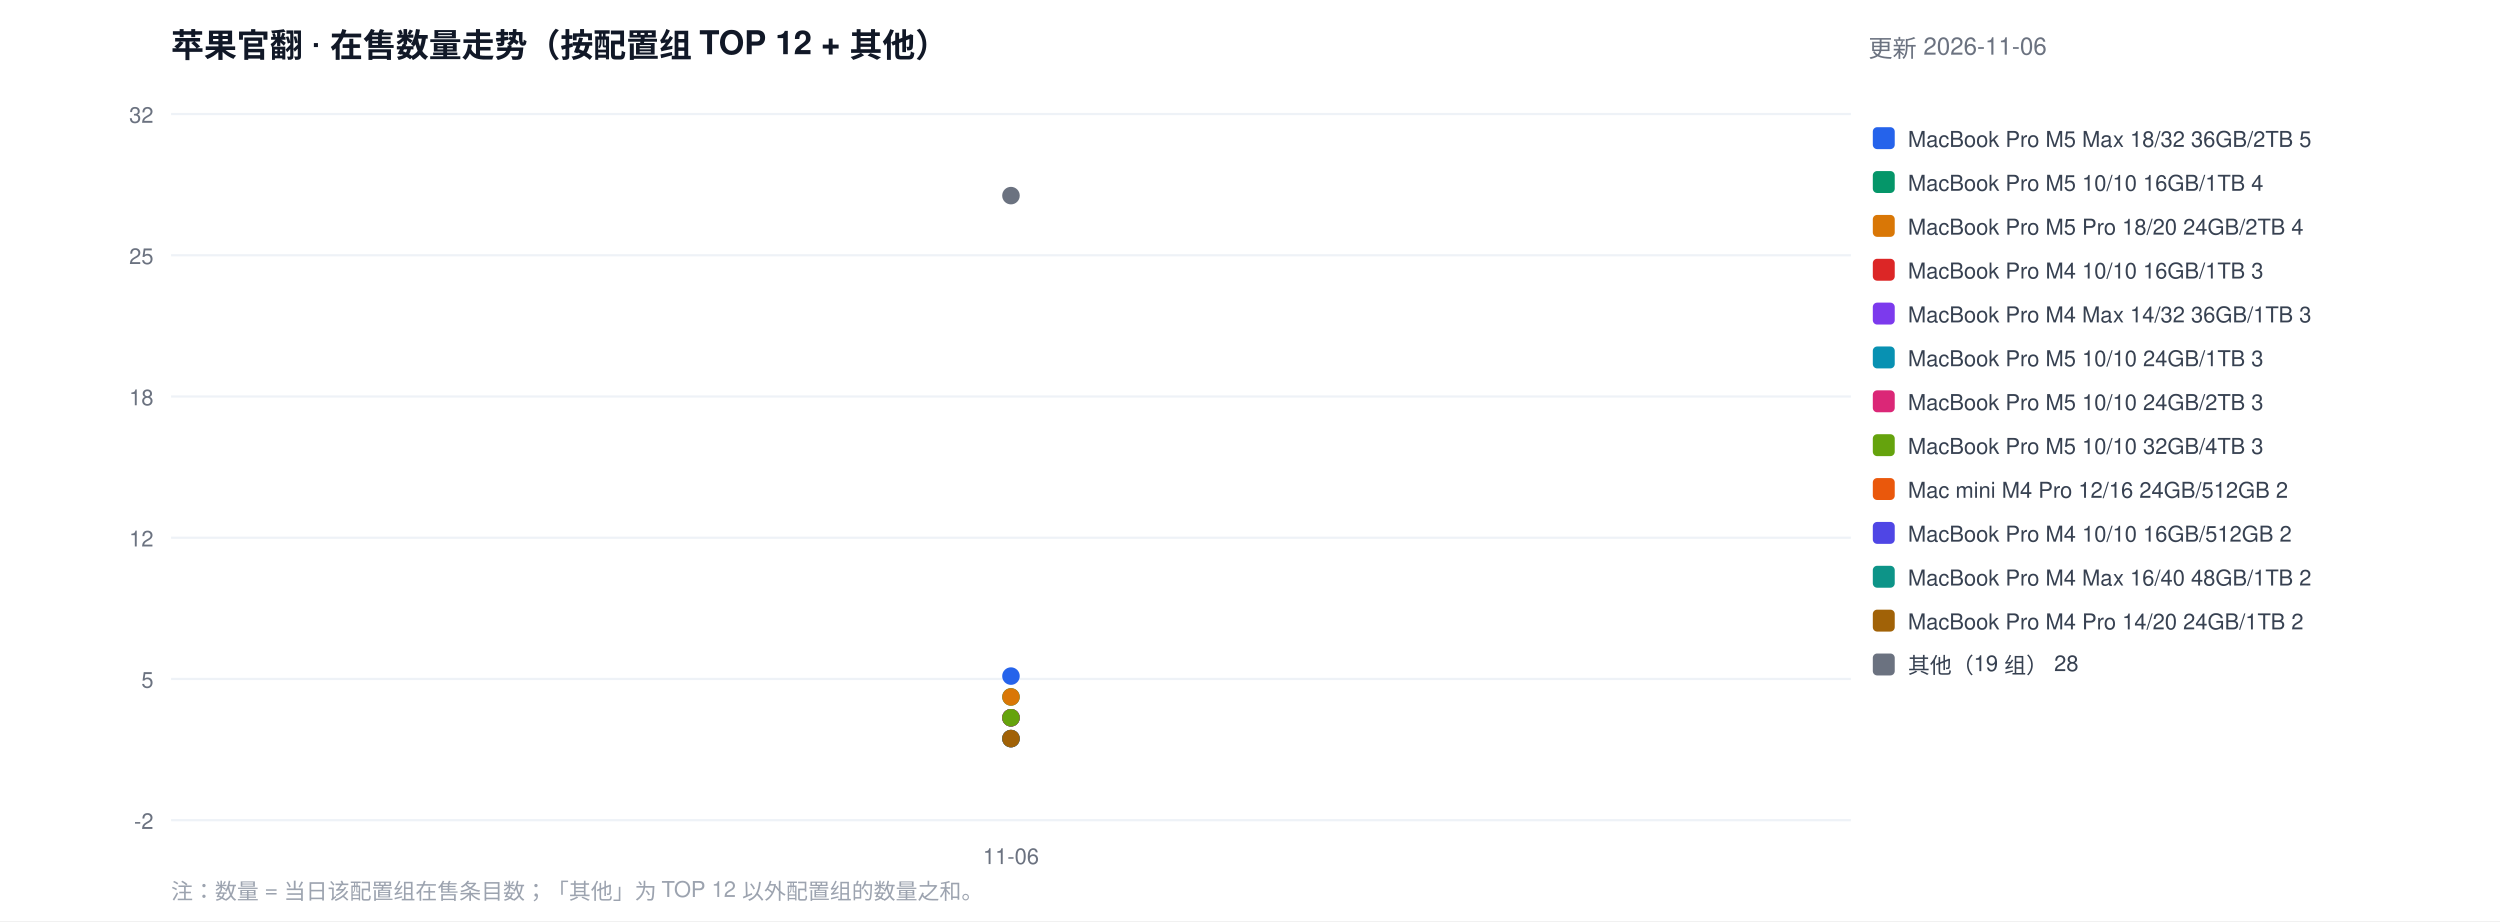
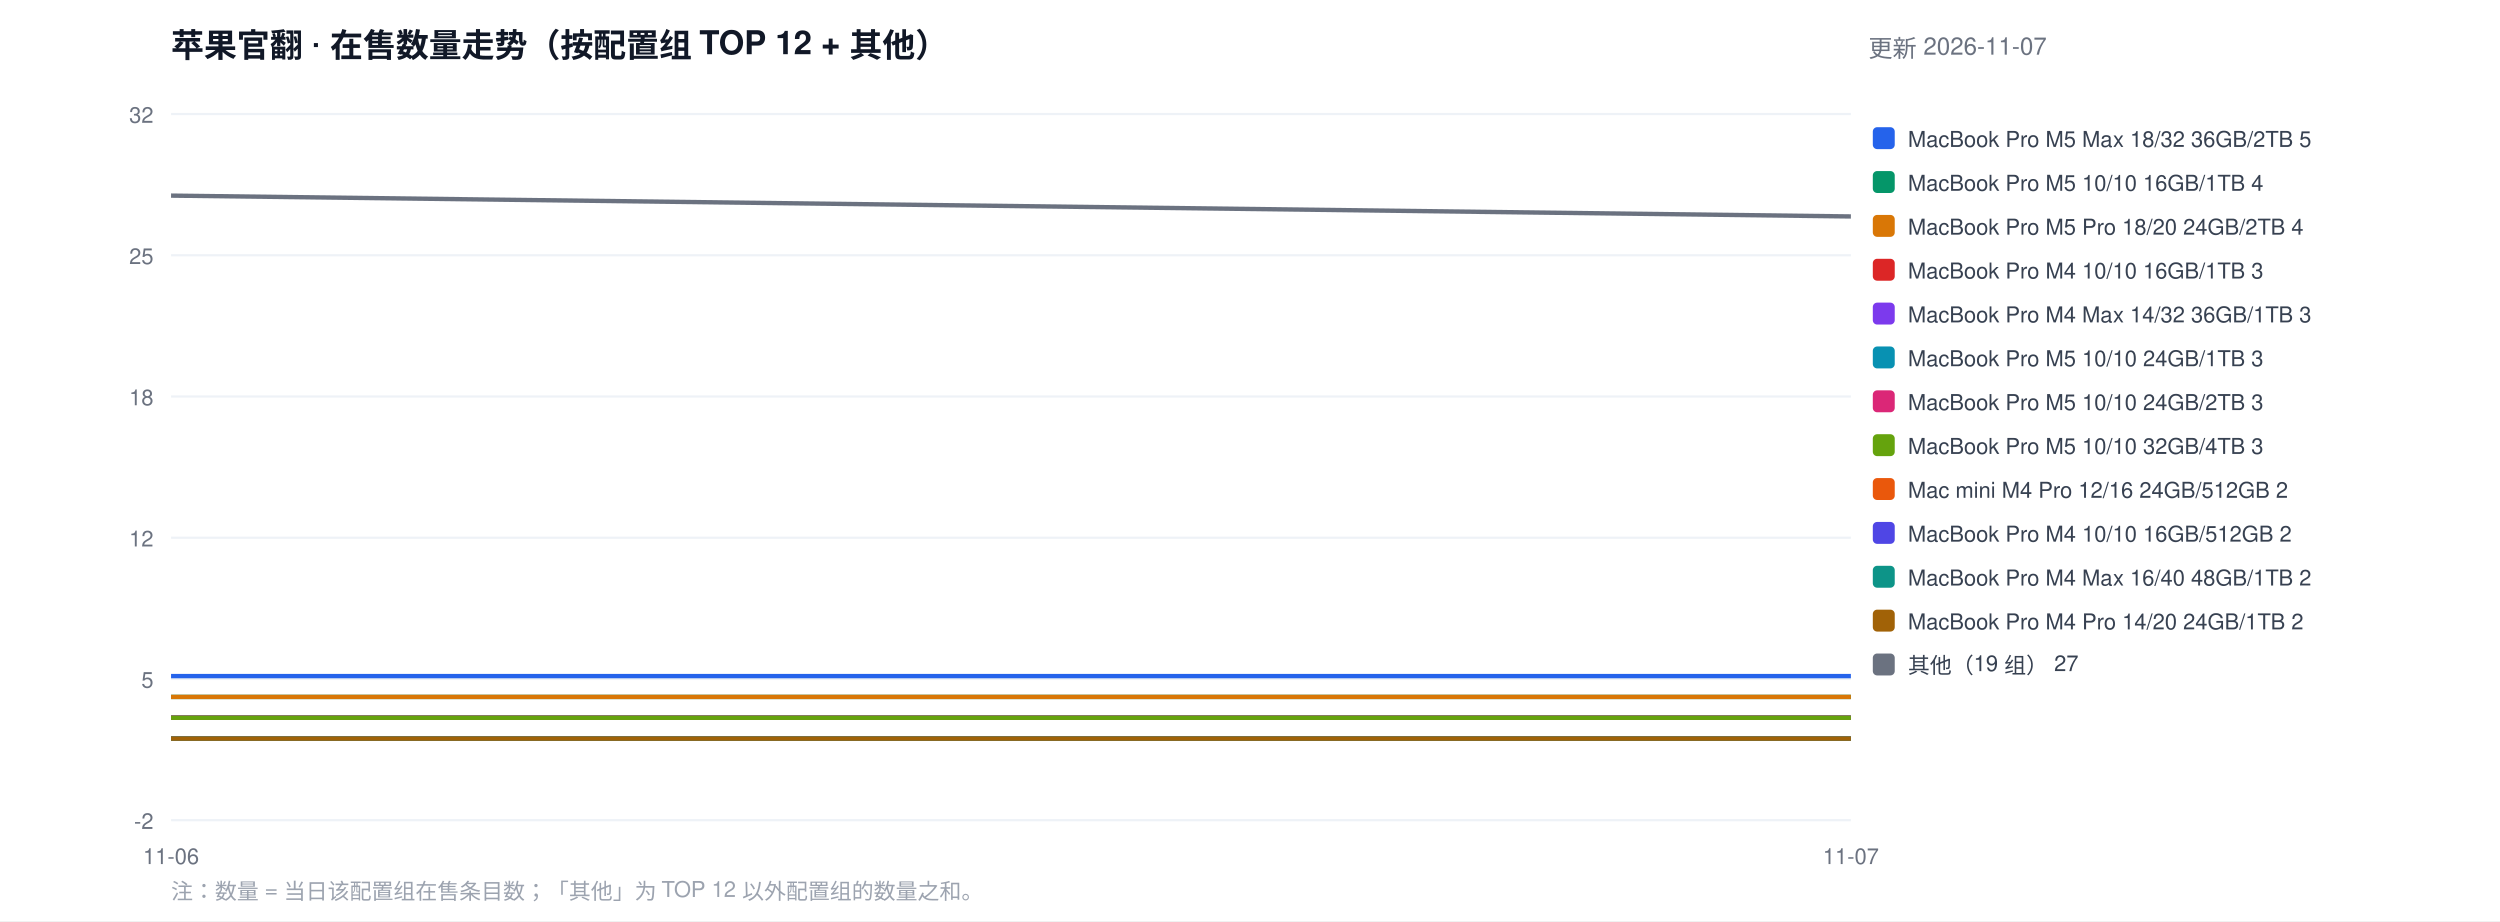
<svg xmlns="http://www.w3.org/2000/svg" width="1140" height="420" viewBox="0 0 1140 420" font-family="-apple-system,Segoe UI,Helvetica,Arial,sans-serif">
  <rect width="1140" height="420" fill="#ffffff" />
  <text x="78" y="26" font-size="15" font-weight="600" fill="#111827">苹果官翻 · 在售数量走势（按配置组 TOP 12 + 其他）</text>
-   <text x="852" y="26" font-size="11" fill="#6b7280">更新 2026-11-06</text>
+   <text x="852" y="26" font-size="11" fill="#6b7280">更新 2026-11-07</text>
  <line x1="78" y1="374.0" x2="844" y2="374.0" stroke="#eef2f7" />
  <text x="70" y="378.0" font-size="10" fill="#6b7280" text-anchor="end">-2</text>
  <line x1="78" y1="309.6" x2="844" y2="309.6" stroke="#eef2f7" />
  <text x="70" y="313.6" font-size="10" fill="#6b7280" text-anchor="end">5</text>
  <line x1="78" y1="245.2" x2="844" y2="245.2" stroke="#eef2f7" />
  <text x="70" y="249.2" font-size="10" fill="#6b7280" text-anchor="end">12</text>
  <line x1="78" y1="180.8" x2="844" y2="180.8" stroke="#eef2f7" />
  <text x="70" y="184.8" font-size="10" fill="#6b7280" text-anchor="end">18</text>
  <line x1="78" y1="116.4" x2="844" y2="116.4" stroke="#eef2f7" />
  <text x="70" y="120.4" font-size="10" fill="#6b7280" text-anchor="end">25</text>
  <line x1="78" y1="52.0" x2="844" y2="52.0" stroke="#eef2f7" />
  <text x="70" y="56.0" font-size="10" fill="#6b7280" text-anchor="end">32</text>
-   <text x="461.0" y="394" font-size="10" fill="#6b7280" text-anchor="middle">11-06</text>
-   <circle cx="461.0" cy="308.3" r="4" fill="#2563eb" />
-   <circle cx="461.0" cy="317.8" r="4" fill="#059669" />
-   <circle cx="461.0" cy="317.8" r="4" fill="#d97706" />
-   <circle cx="461.0" cy="327.3" r="4" fill="#dc2626" />
-   <circle cx="461.0" cy="327.3" r="4" fill="#7c3aed" />
-   <circle cx="461.0" cy="327.3" r="4" fill="#0891b2" />
-   <circle cx="461.0" cy="327.3" r="4" fill="#db2777" />
-   <circle cx="461.0" cy="327.3" r="4" fill="#65a30d" />
-   <circle cx="461.0" cy="336.8" r="4" fill="#ea580c" />
-   <circle cx="461.0" cy="336.8" r="4" fill="#4f46e5" />
-   <circle cx="461.0" cy="336.8" r="4" fill="#0d9488" />
-   <circle cx="461.0" cy="336.8" r="4" fill="#a16207" />
-   <circle cx="461.0" cy="89.2" r="4" fill="#6b7280" />
+   <text x="78.0" y="394" font-size="10" fill="#6b7280" text-anchor="middle">11-06</text>
+   <text x="844.0" y="394" font-size="10" fill="#6b7280" text-anchor="middle">11-07</text>
+   <polyline fill="none" stroke="#2563eb" stroke-width="2" points="78.0,308.3 844.0,308.3" />
+   <polyline fill="none" stroke="#059669" stroke-width="2" points="78.0,317.8 844.0,317.8" />
+   <polyline fill="none" stroke="#d97706" stroke-width="2" points="78.0,317.8 844.0,317.8" />
+   <polyline fill="none" stroke="#dc2626" stroke-width="2" points="78.0,327.3 844.0,327.3" />
+   <polyline fill="none" stroke="#7c3aed" stroke-width="2" points="78.0,327.3 844.0,327.3" />
+   <polyline fill="none" stroke="#0891b2" stroke-width="2" points="78.0,327.3 844.0,327.3" />
+   <polyline fill="none" stroke="#db2777" stroke-width="2" points="78.0,327.3 844.0,327.3" />
+   <polyline fill="none" stroke="#65a30d" stroke-width="2" points="78.0,327.3 844.0,327.3" />
+   <polyline fill="none" stroke="#ea580c" stroke-width="2" points="78.0,336.8 844.0,336.8" />
+   <polyline fill="none" stroke="#4f46e5" stroke-width="2" points="78.0,336.8 844.0,336.8" />
+   <polyline fill="none" stroke="#0d9488" stroke-width="2" points="78.0,336.8 844.0,336.8" />
+   <polyline fill="none" stroke="#a16207" stroke-width="2" points="78.0,336.8 844.0,336.8" />
+   <polyline fill="none" stroke="#6b7280" stroke-width="2" points="78.0,89.2 844.0,98.7" />
  <rect x="854" y="58" width="10" height="10" rx="2" fill="#2563eb" />
  <text x="870" y="67" font-size="10" fill="#374151">MacBook Pro M5 Max 18/32 36GB/2TB 5</text>
  <rect x="854" y="78" width="10" height="10" rx="2" fill="#059669" />
  <text x="870" y="87" font-size="10" fill="#374151">MacBook Pro M5 10/10 16GB/1TB 4</text>
  <rect x="854" y="98" width="10" height="10" rx="2" fill="#d97706" />
  <text x="870" y="107" font-size="10" fill="#374151">MacBook Pro M5 Pro 18/20 24GB/2TB 4</text>
  <rect x="854" y="118" width="10" height="10" rx="2" fill="#dc2626" />
  <text x="870" y="127" font-size="10" fill="#374151">MacBook Pro M4 10/10 16GB/1TB 3</text>
  <rect x="854" y="138" width="10" height="10" rx="2" fill="#7c3aed" />
  <text x="870" y="147" font-size="10" fill="#374151">MacBook Pro M4 Max 14/32 36GB/1TB 3</text>
  <rect x="854" y="158" width="10" height="10" rx="2" fill="#0891b2" />
  <text x="870" y="167" font-size="10" fill="#374151">MacBook Pro M5 10/10 24GB/1TB 3</text>
  <rect x="854" y="178" width="10" height="10" rx="2" fill="#db2777" />
  <text x="870" y="187" font-size="10" fill="#374151">MacBook Pro M5 10/10 24GB/2TB 3</text>
  <rect x="854" y="198" width="10" height="10" rx="2" fill="#65a30d" />
  <text x="870" y="207" font-size="10" fill="#374151">MacBook Pro M5 10/10 32GB/4TB 3</text>
  <rect x="854" y="218" width="10" height="10" rx="2" fill="#ea580c" />
  <text x="870" y="227" font-size="10" fill="#374151">Mac mini M4 Pro 12/16 24GB/512GB 2</text>
  <rect x="854" y="238" width="10" height="10" rx="2" fill="#4f46e5" />
  <text x="870" y="247" font-size="10" fill="#374151">MacBook Pro M4 10/10 16GB/512GB 2</text>
  <rect x="854" y="258" width="10" height="10" rx="2" fill="#0d9488" />
  <text x="870" y="267" font-size="10" fill="#374151">MacBook Pro M4 Max 16/40 48GB/1TB 2</text>
  <rect x="854" y="278" width="10" height="10" rx="2" fill="#a16207" />
  <text x="870" y="287" font-size="10" fill="#374151">MacBook Pro M4 Pro 14/20 24GB/1TB 2</text>
  <rect x="854" y="298" width="10" height="10" rx="2" fill="#6b7280" />
-   <text x="870" y="307" font-size="10" fill="#374151">其他（19 组） 28</text>
+   <text x="870" y="307" font-size="10" fill="#374151">其他（19 组） 27</text>
  <text x="78" y="410" font-size="10" fill="#9ca3af">注：数量 = 当日该配置组在售条目数；「其他」为 TOP 12 以外配置组的数量之和。</text>
</svg>
